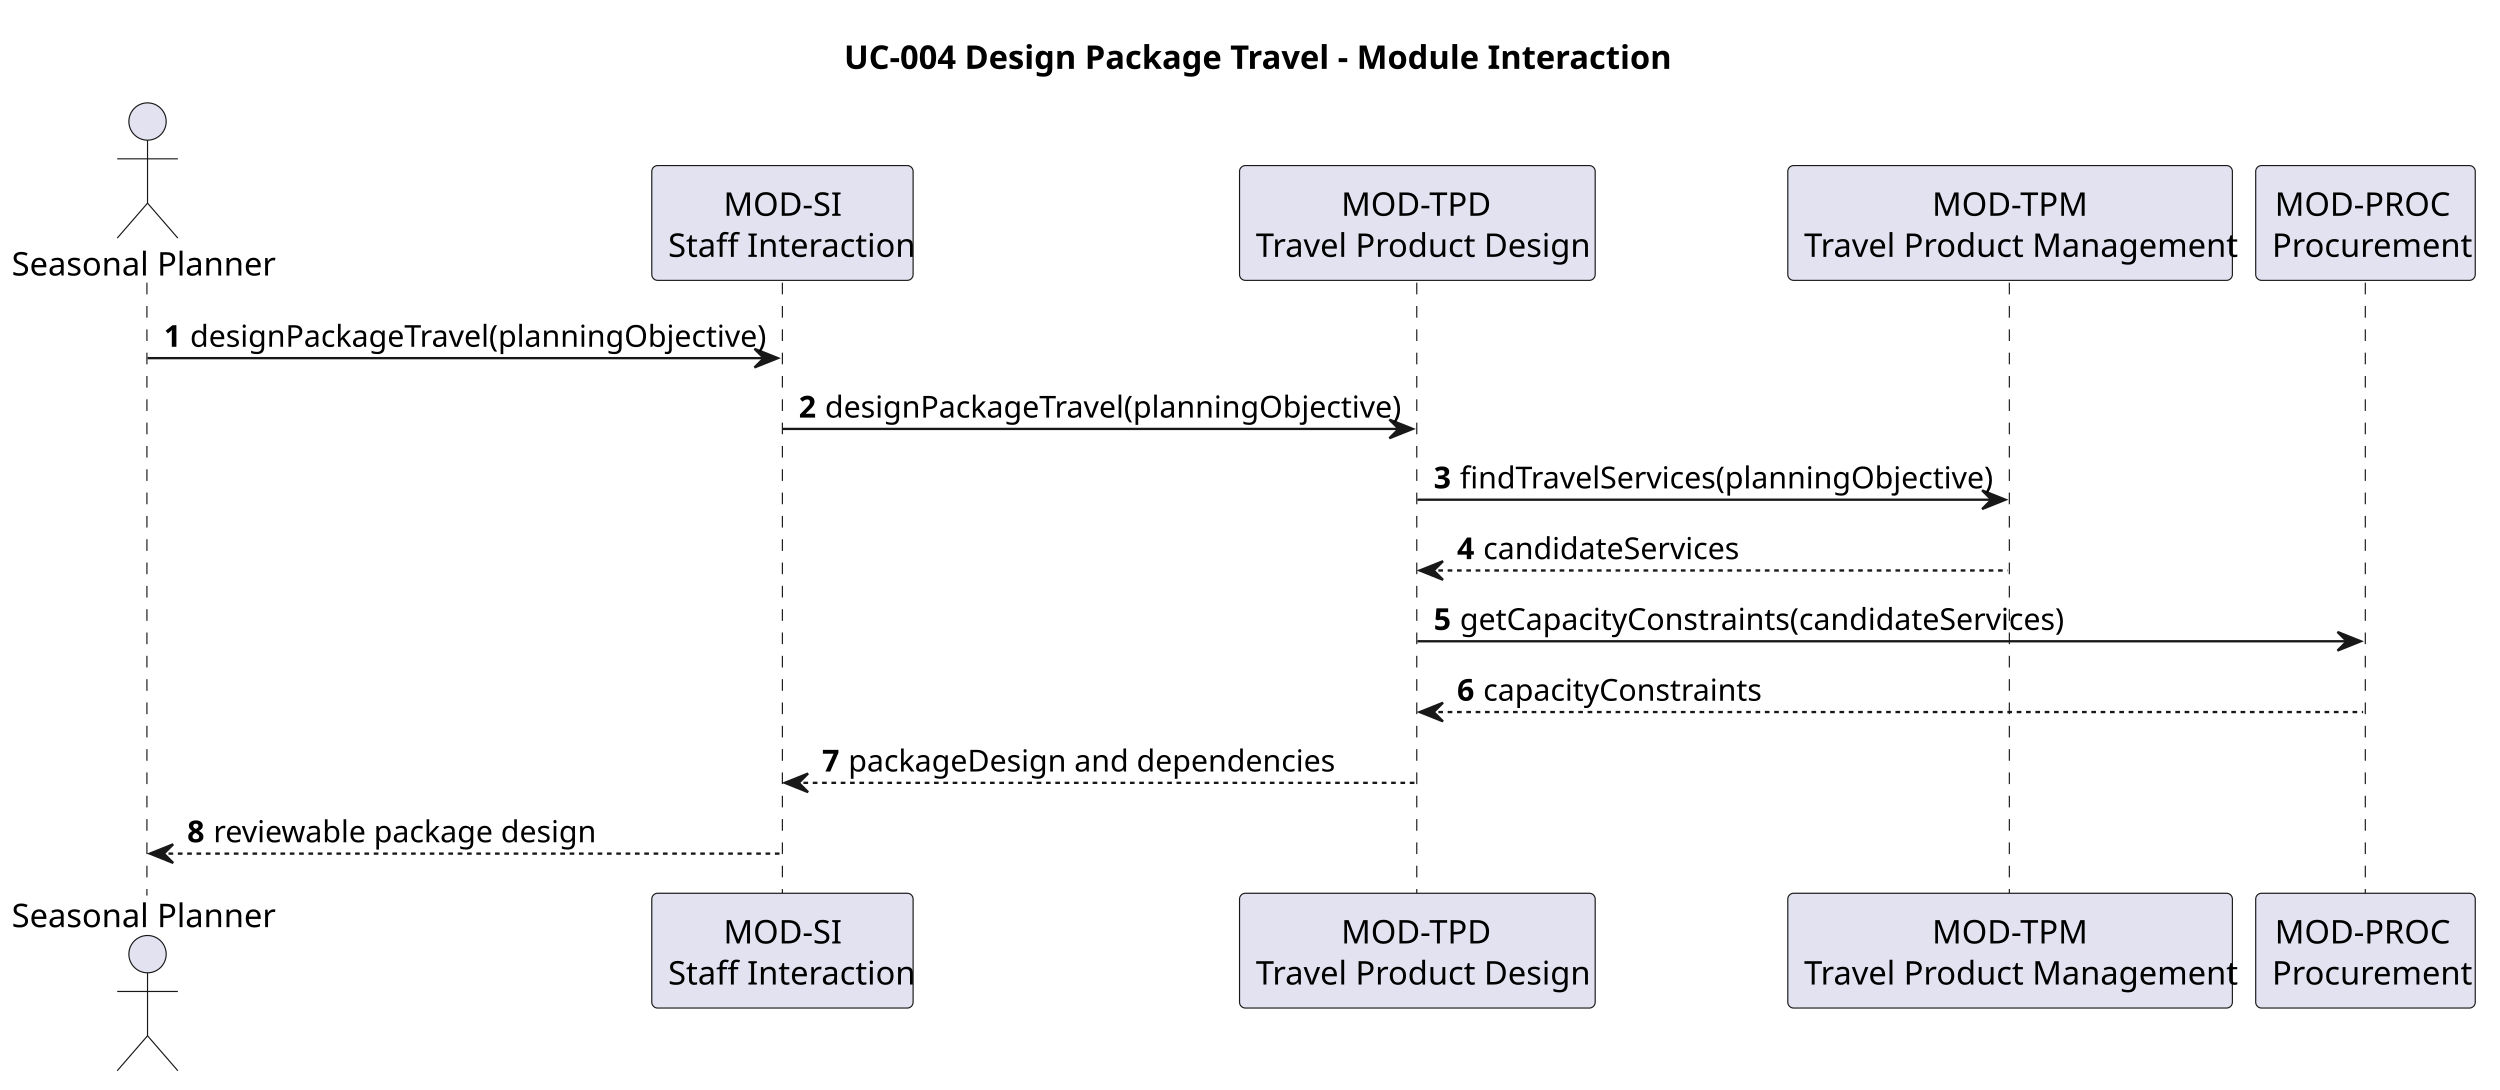
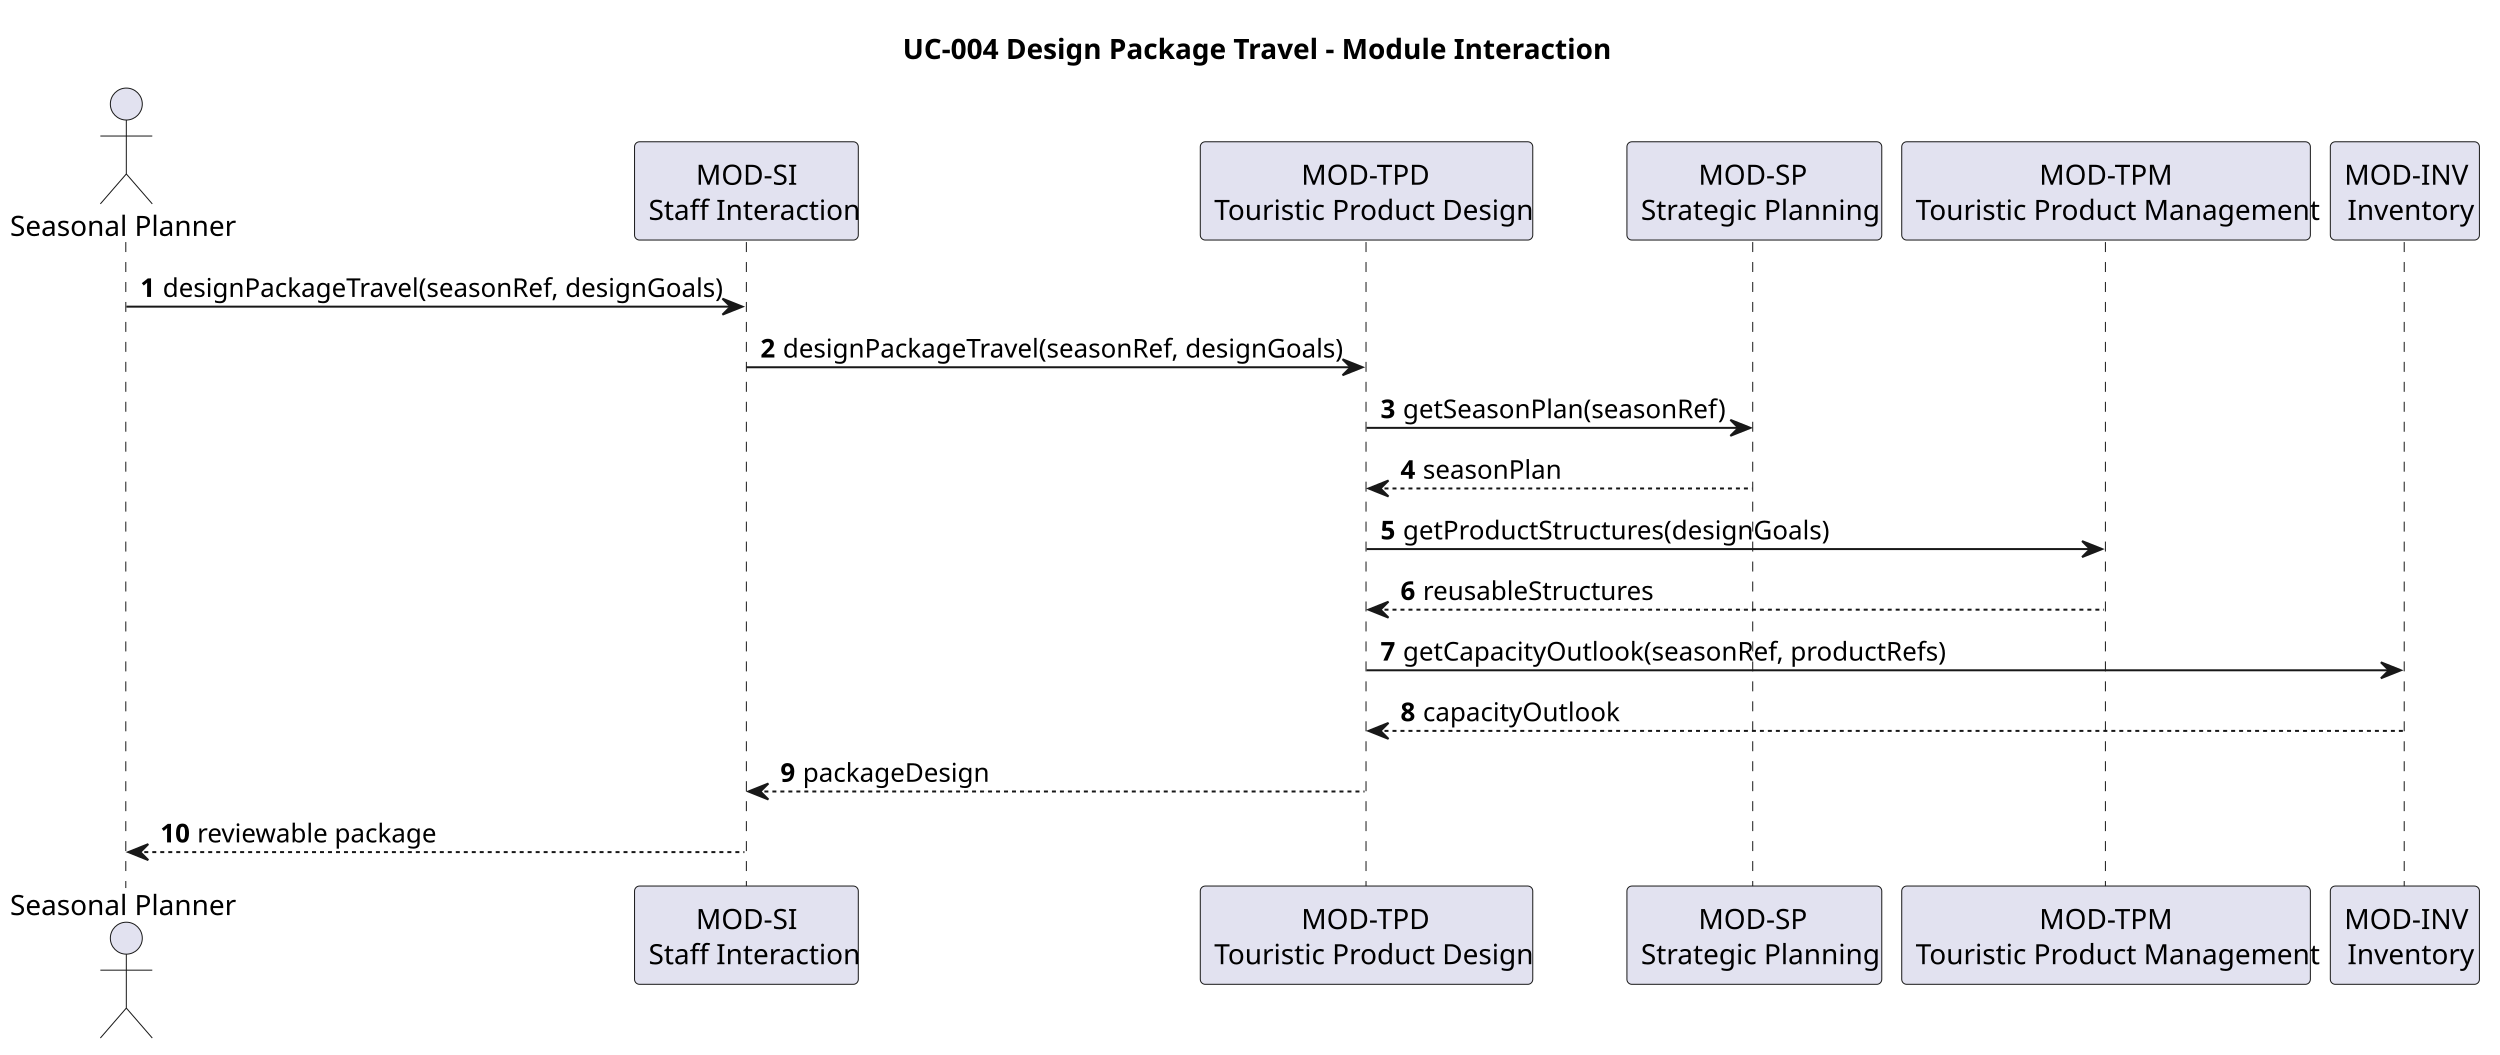
- <svg xmlns="http://www.w3.org/2000/svg" contentStyleType="text/css" data-diagram-type="SEQUENCE" height="467px" preserveAspectRatio="none" style="width:1072px;height:467px;background:#FFFFFF;" version="1.1" viewBox="0 0 1072 467" width="1072px" zoomAndPan="magnify">
+ <svg xmlns="http://www.w3.org/2000/svg" contentStyleType="text/css" data-diagram-type="SEQUENCE" height="528px" preserveAspectRatio="none" style="width:1252px;height:528px;background:#FFFFFF;" version="1.1" viewBox="0 0 1252 528" width="1252px" zoomAndPan="magnify">
  <defs />
  <g>
    <g class="title" data-source-line="1">
-       <text fill="#000000" font-family="sans-serif" font-size="14" font-weight="700" lengthAdjust="spacing" textLength="341.544" x="361.923" y="29.533">UC-004 Design Package Travel - Module Interaction</text>
+       <text fill="#000000" font-family="sans-serif" font-size="14" font-weight="700" lengthAdjust="spacing" textLength="341.544" x="452.074" y="29.533">UC-004 Design Package Travel - Module Interaction</text>
    </g>
    <g class="participant-lifeline" data-entity-uid="part1" data-qualified-name="Planner" data-source-line="3" id="part1-lifeline">
      <g>
-         <rect fill="#000000" fill-opacity="0" height="262.812" width="8" x="59.262" y="121.219" />
-         <line style="stroke:#181818;stroke-width:0.5;stroke-dasharray:5,5;" x1="63" x2="63" y1="121.219" y2="384.031" />
+         <rect fill="#000000" fill-opacity="0" height="323.516" width="8" x="59.262" y="121.219" />
+         <line style="stroke:#181818;stroke-width:0.5;stroke-dasharray:5,5;" x1="63" x2="63" y1="121.219" y2="444.734" />
      </g>
    </g>
    <g class="participant-lifeline" data-entity-uid="part2" data-qualified-name="SI" data-source-line="4" id="part2-lifeline">
      <g>
-         <rect fill="#000000" fill-opacity="0" height="262.812" width="8" x="331.513" y="121.219" />
-         <line style="stroke:#181818;stroke-width:0.5;stroke-dasharray:5,5;" x1="335.486" x2="335.486" y1="121.219" y2="384.031" />
+         <rect fill="#000000" fill-opacity="0" height="323.516" width="8" x="369.809" y="121.219" />
+         <line style="stroke:#181818;stroke-width:0.5;stroke-dasharray:5,5;" x1="373.781" x2="373.781" y1="121.219" y2="444.734" />
      </g>
    </g>
    <g class="participant-lifeline" data-entity-uid="part3" data-qualified-name="TPD" data-source-line="5" id="part3-lifeline">
      <g>
-         <rect fill="#000000" fill-opacity="0" height="262.812" width="8" x="603.765" y="121.219" />
-         <line style="stroke:#181818;stroke-width:0.5;stroke-dasharray:5,5;" x1="607.513" x2="607.513" y1="121.219" y2="384.031" />
+         <rect fill="#000000" fill-opacity="0" height="323.516" width="8" x="680.356" y="121.219" />
+         <line style="stroke:#181818;stroke-width:0.5;stroke-dasharray:5,5;" x1="684.104" x2="684.104" y1="121.219" y2="444.734" />
      </g>
    </g>
-     <g class="participant-lifeline" data-entity-uid="part4" data-qualified-name="TPM" data-source-line="6" id="part4-lifeline">
+     <g class="participant-lifeline" data-entity-uid="part4" data-qualified-name="SP" data-source-line="6" id="part4-lifeline">
      <g>
-         <rect fill="#000000" fill-opacity="0" height="262.812" width="8" x="857.925" y="121.219" />
-         <line style="stroke:#181818;stroke-width:0.5;stroke-dasharray:5,5;" x1="861.605" x2="861.605" y1="121.219" y2="384.031" />
+         <rect fill="#000000" fill-opacity="0" height="323.516" width="8" x="874.575" y="121.219" />
+         <line style="stroke:#181818;stroke-width:0.5;stroke-dasharray:5,5;" x1="877.762" x2="877.762" y1="121.219" y2="444.734" />
      </g>
    </g>
-     <g class="participant-lifeline" data-entity-uid="part5" data-qualified-name="PROC" data-source-line="7" id="part5-lifeline">
+     <g class="participant-lifeline" data-entity-uid="part5" data-qualified-name="TPM" data-source-line="7" id="part5-lifeline">
      <g>
-         <rect fill="#000000" fill-opacity="0" height="262.812" width="8" x="1010.318" y="121.219" />
-         <line style="stroke:#181818;stroke-width:0.5;stroke-dasharray:5,5;" x1="1014.246" x2="1014.246" y1="121.219" y2="384.031" />
+         <rect fill="#000000" fill-opacity="0" height="323.516" width="8" x="1050.709" y="121.219" />
+         <line style="stroke:#181818;stroke-width:0.5;stroke-dasharray:5,5;" x1="1054.389" x2="1054.389" y1="121.219" y2="444.734" />
+       </g>
+     </g>
+     <g class="participant-lifeline" data-entity-uid="part6" data-qualified-name="INV" data-source-line="8" id="part6-lifeline">
+       <g>
+         <rect fill="#000000" fill-opacity="0" height="323.516" width="8" x="1200.36" y="121.219" />
+         <line style="stroke:#181818;stroke-width:0.5;stroke-dasharray:5,5;" x1="1204.029" x2="1204.029" y1="121.219" y2="444.734" />
      </g>
    </g>
    <g class="participant participant-head" data-entity-uid="part1" data-qualified-name="Planner" data-source-line="3" id="part1-head">
      <text fill="#000000" font-family="sans-serif" font-size="14" lengthAdjust="spacing" textLength="110.523" x="5" y="118.143">Seasonal Planner</text>
      <ellipse cx="63.262" cy="52.109" fill="#E2E2F0" rx="8" ry="8" style="stroke:#181818;stroke-width:0.5;" />
      <path d="M63.262,60.109 L63.262,87.109 M50.262,68.109 L76.262,68.109 M63.262,87.109 L50.262,102.109 M63.262,87.109 L76.262,102.109" fill="none" style="stroke:#181818;stroke-width:0.5;" />
    </g>
    <g class="participant participant-tail" data-entity-uid="part1" data-qualified-name="Planner" data-source-line="3" id="part1-tail">
-       <text fill="#000000" font-family="sans-serif" font-size="14" lengthAdjust="spacing" textLength="110.523" x="5" y="397.565">Seasonal Planner</text>
-       <ellipse cx="63.262" cy="409.141" fill="#E2E2F0" rx="8" ry="8" style="stroke:#181818;stroke-width:0.5;" />
-       <path d="M63.262,417.141 L63.262,444.141 M50.262,425.141 L76.262,425.141 M63.262,444.141 L50.262,459.141 M63.262,444.141 L76.262,459.141" fill="none" style="stroke:#181818;stroke-width:0.5;" />
+       <text fill="#000000" font-family="sans-serif" font-size="14" lengthAdjust="spacing" textLength="110.523" x="5" y="458.268">Seasonal Planner</text>
+       <ellipse cx="63.262" cy="469.844" fill="#E2E2F0" rx="8" ry="8" style="stroke:#181818;stroke-width:0.5;" />
+       <path d="M63.262,477.844 L63.262,504.844 M50.262,485.844 L76.262,485.844 M63.262,504.844 L50.262,519.844 M63.262,504.844 L76.262,519.844" fill="none" style="stroke:#181818;stroke-width:0.5;" />
    </g>
    <g class="participant participant-head" data-entity-uid="part2" data-qualified-name="SI" data-source-line="4" id="part2-head">
-       <rect fill="#E2E2F0" height="49.219" rx="2.5" ry="2.5" style="stroke:#181818;stroke-width:0.5;" width="112.055" x="279.486" y="71" />
-       <text fill="#000000" font-family="sans-serif" font-size="14" lengthAdjust="spacing" textLength="50.552" x="310.237" y="92.533">MOD-SI</text>
-       <text fill="#000000" font-family="sans-serif" font-size="14" lengthAdjust="spacing" textLength="98.055" x="286.486" y="110.143">Staff Interaction</text>
+       <rect fill="#E2E2F0" height="49.219" rx="2.5" ry="2.5" style="stroke:#181818;stroke-width:0.5;" width="112.055" x="317.781" y="71" />
+       <text fill="#000000" font-family="sans-serif" font-size="14" lengthAdjust="spacing" textLength="50.552" x="348.533" y="92.533">MOD-SI</text>
+       <text fill="#000000" font-family="sans-serif" font-size="14" lengthAdjust="spacing" textLength="98.055" x="324.781" y="110.143">Staff Interaction</text>
    </g>
    <g class="participant participant-tail" data-entity-uid="part2" data-qualified-name="SI" data-source-line="4" id="part2-tail">
-       <rect fill="#E2E2F0" height="49.219" rx="2.5" ry="2.5" style="stroke:#181818;stroke-width:0.5;" width="112.055" x="279.486" y="383.031" />
-       <text fill="#000000" font-family="sans-serif" font-size="14" lengthAdjust="spacing" textLength="50.552" x="310.237" y="404.565">MOD-SI</text>
-       <text fill="#000000" font-family="sans-serif" font-size="14" lengthAdjust="spacing" textLength="98.055" x="286.486" y="422.174">Staff Interaction</text>
+       <rect fill="#E2E2F0" height="49.219" rx="2.5" ry="2.5" style="stroke:#181818;stroke-width:0.5;" width="112.055" x="317.781" y="443.734" />
+       <text fill="#000000" font-family="sans-serif" font-size="14" lengthAdjust="spacing" textLength="50.552" x="348.533" y="465.268">MOD-SI</text>
+       <text fill="#000000" font-family="sans-serif" font-size="14" lengthAdjust="spacing" textLength="98.055" x="324.781" y="482.877">Staff Interaction</text>
    </g>
    <g class="participant participant-head" data-entity-uid="part3" data-qualified-name="TPD" data-source-line="5" id="part3-head">
-       <rect fill="#E2E2F0" height="49.219" rx="2.5" ry="2.5" style="stroke:#181818;stroke-width:0.5;" width="152.503" x="531.513" y="71" />
-       <text fill="#000000" font-family="sans-serif" font-size="14" lengthAdjust="spacing" textLength="65.324" x="575.102" y="92.533">MOD-TPD</text>
-       <text fill="#000000" font-family="sans-serif" font-size="14" lengthAdjust="spacing" textLength="138.503" x="538.513" y="110.143">Travel Product Design</text>
+       <rect fill="#E2E2F0" height="49.219" rx="2.5" ry="2.5" style="stroke:#181818;stroke-width:0.5;" width="166.503" x="601.104" y="71" />
+       <text fill="#000000" font-family="sans-serif" font-size="14" lengthAdjust="spacing" textLength="65.324" x="651.693" y="92.533">MOD-TPD</text>
+       <text fill="#000000" font-family="sans-serif" font-size="14" lengthAdjust="spacing" textLength="152.503" x="608.104" y="110.143">Touristic Product Design</text>
    </g>
    <g class="participant participant-tail" data-entity-uid="part3" data-qualified-name="TPD" data-source-line="5" id="part3-tail">
-       <rect fill="#E2E2F0" height="49.219" rx="2.5" ry="2.5" style="stroke:#181818;stroke-width:0.5;" width="152.503" x="531.513" y="383.031" />
-       <text fill="#000000" font-family="sans-serif" font-size="14" lengthAdjust="spacing" textLength="65.324" x="575.102" y="404.565">MOD-TPD</text>
-       <text fill="#000000" font-family="sans-serif" font-size="14" lengthAdjust="spacing" textLength="138.503" x="538.513" y="422.174">Travel Product Design</text>
+       <rect fill="#E2E2F0" height="49.219" rx="2.5" ry="2.5" style="stroke:#181818;stroke-width:0.5;" width="166.503" x="601.104" y="443.734" />
+       <text fill="#000000" font-family="sans-serif" font-size="14" lengthAdjust="spacing" textLength="65.324" x="651.693" y="465.268">MOD-TPD</text>
+       <text fill="#000000" font-family="sans-serif" font-size="14" lengthAdjust="spacing" textLength="152.503" x="608.104" y="482.877">Touristic Product Design</text>
    </g>
-     <g class="participant participant-head" data-entity-uid="part4" data-qualified-name="TPM" data-source-line="6" id="part4-head">
-       <rect fill="#E2E2F0" height="49.219" rx="2.5" ry="2.5" style="stroke:#181818;stroke-width:0.5;" width="190.641" x="766.605" y="71" />
-       <text fill="#000000" font-family="sans-serif" font-size="14" lengthAdjust="spacing" textLength="66.876" x="828.487" y="92.533">MOD-TPM</text>
-       <text fill="#000000" font-family="sans-serif" font-size="14" lengthAdjust="spacing" textLength="176.641" x="773.605" y="110.143">Travel Product Management</text>
+     <g class="participant participant-head" data-entity-uid="part4" data-qualified-name="SP" data-source-line="6" id="part4-head">
+       <rect fill="#E2E2F0" height="49.219" rx="2.5" ry="2.5" style="stroke:#181818;stroke-width:0.5;" width="127.627" x="814.762" y="71" />
+       <text fill="#000000" font-family="sans-serif" font-size="14" lengthAdjust="spacing" textLength="56" x="850.575" y="92.533">MOD-SP</text>
+       <text fill="#000000" font-family="sans-serif" font-size="14" lengthAdjust="spacing" textLength="113.627" x="821.762" y="110.143">Strategic Planning</text>
    </g>
-     <g class="participant participant-tail" data-entity-uid="part4" data-qualified-name="TPM" data-source-line="6" id="part4-tail">
-       <rect fill="#E2E2F0" height="49.219" rx="2.5" ry="2.5" style="stroke:#181818;stroke-width:0.5;" width="190.641" x="766.605" y="383.031" />
-       <text fill="#000000" font-family="sans-serif" font-size="14" lengthAdjust="spacing" textLength="66.876" x="828.487" y="404.565">MOD-TPM</text>
-       <text fill="#000000" font-family="sans-serif" font-size="14" lengthAdjust="spacing" textLength="176.641" x="773.605" y="422.174">Travel Product Management</text>
+     <g class="participant participant-tail" data-entity-uid="part4" data-qualified-name="SP" data-source-line="6" id="part4-tail">
+       <rect fill="#E2E2F0" height="49.219" rx="2.5" ry="2.5" style="stroke:#181818;stroke-width:0.5;" width="127.627" x="814.762" y="443.734" />
+       <text fill="#000000" font-family="sans-serif" font-size="14" lengthAdjust="spacing" textLength="56" x="850.575" y="465.268">MOD-SP</text>
+       <text fill="#000000" font-family="sans-serif" font-size="14" lengthAdjust="spacing" textLength="113.627" x="821.762" y="482.877">Strategic Planning</text>
    </g>
-     <g class="participant participant-head" data-entity-uid="part5" data-qualified-name="PROC" data-source-line="7" id="part5-head">
-       <rect fill="#E2E2F0" height="49.219" rx="2.5" ry="2.5" style="stroke:#181818;stroke-width:0.5;" width="94.144" x="967.246" y="71" />
-       <text fill="#000000" font-family="sans-serif" font-size="14" lengthAdjust="spacing" textLength="77.772" x="975.432" y="92.533">MOD-PROC</text>
-       <text fill="#000000" font-family="sans-serif" font-size="14" lengthAdjust="spacing" textLength="80.144" x="974.246" y="110.143">Procurement</text>
+     <g class="participant participant-head" data-entity-uid="part5" data-qualified-name="TPM" data-source-line="7" id="part5-head">
+       <rect fill="#E2E2F0" height="49.219" rx="2.5" ry="2.5" style="stroke:#181818;stroke-width:0.5;" width="204.641" x="952.389" y="71" />
+       <text fill="#000000" font-family="sans-serif" font-size="14" lengthAdjust="spacing" textLength="66.876" x="1021.271" y="92.533">MOD-TPM</text>
+       <text fill="#000000" font-family="sans-serif" font-size="14" lengthAdjust="spacing" textLength="190.641" x="959.389" y="110.143">Touristic Product Management</text>
    </g>
-     <g class="participant participant-tail" data-entity-uid="part5" data-qualified-name="PROC" data-source-line="7" id="part5-tail">
-       <rect fill="#E2E2F0" height="49.219" rx="2.5" ry="2.5" style="stroke:#181818;stroke-width:0.5;" width="94.144" x="967.246" y="383.031" />
-       <text fill="#000000" font-family="sans-serif" font-size="14" lengthAdjust="spacing" textLength="77.772" x="975.432" y="404.565">MOD-PROC</text>
-       <text fill="#000000" font-family="sans-serif" font-size="14" lengthAdjust="spacing" textLength="80.144" x="974.246" y="422.174">Procurement</text>
+     <g class="participant participant-tail" data-entity-uid="part5" data-qualified-name="TPM" data-source-line="7" id="part5-tail">
+       <rect fill="#E2E2F0" height="49.219" rx="2.5" ry="2.5" style="stroke:#181818;stroke-width:0.5;" width="204.641" x="952.389" y="443.734" />
+       <text fill="#000000" font-family="sans-serif" font-size="14" lengthAdjust="spacing" textLength="66.876" x="1021.271" y="465.268">MOD-TPM</text>
+       <text fill="#000000" font-family="sans-serif" font-size="14" lengthAdjust="spacing" textLength="190.641" x="959.389" y="482.877">Touristic Product Management</text>
    </g>
-     <g class="message" data-entity-1="part1" data-entity-2="part2" data-source-line="9" id="msg1">
-       <polygon fill="#181818" points="323.513,149.57,333.513,153.57,323.513,157.57,327.513,153.57" style="stroke:#181818;stroke-width:1;" />
-       <line style="stroke:#181818;stroke-width:1;" x1="63.262" x2="329.513" y1="153.57" y2="153.57" />
+     <g class="participant participant-head" data-entity-uid="part6" data-qualified-name="INV" data-source-line="8" id="part6-head">
+       <rect fill="#E2E2F0" height="49.219" rx="2.5" ry="2.5" style="stroke:#181818;stroke-width:0.5;" width="74.662" x="1167.029" y="71" />
+       <text fill="#000000" font-family="sans-serif" font-size="14" lengthAdjust="spacing" textLength="60.662" x="1174.029" y="92.533">MOD-INV</text>
+       <text fill="#000000" font-family="sans-serif" font-size="14" lengthAdjust="spacing" textLength="57.586" x="1175.567" y="110.143">Inventory</text>
+     </g>
+     <g class="participant participant-tail" data-entity-uid="part6" data-qualified-name="INV" data-source-line="8" id="part6-tail">
+       <rect fill="#E2E2F0" height="49.219" rx="2.5" ry="2.5" style="stroke:#181818;stroke-width:0.5;" width="74.662" x="1167.029" y="443.734" />
+       <text fill="#000000" font-family="sans-serif" font-size="14" lengthAdjust="spacing" textLength="60.662" x="1174.029" y="465.268">MOD-INV</text>
+       <text fill="#000000" font-family="sans-serif" font-size="14" lengthAdjust="spacing" textLength="57.586" x="1175.567" y="482.877">Inventory</text>
+     </g>
+     <g class="message" data-entity-1="part1" data-entity-2="part2" data-source-line="10" id="msg1">
+       <polygon fill="#181818" points="361.809,149.57,371.809,153.57,361.809,157.57,365.809,153.57" style="stroke:#181818;stroke-width:1;" />
+       <line style="stroke:#181818;stroke-width:1;" x1="63.262" x2="367.809" y1="153.57" y2="153.57" />
      <text fill="#000000" font-family="sans-serif" font-size="13" font-weight="700" lengthAdjust="spacing" textLength="7.23" x="70.262" y="148.714">1</text>
-       <text fill="#000000" font-family="sans-serif" font-size="13" lengthAdjust="spacing" textLength="237.022" x="81.492" y="148.714">designPackageTravel(planningObjective)</text>
+       <text fill="#000000" font-family="sans-serif" font-size="13" lengthAdjust="spacing" textLength="275.317" x="81.492" y="148.714">designPackageTravel(seasonRef, designGoals)</text>
    </g>
-     <g class="message" data-entity-1="part2" data-entity-2="part3" data-source-line="10" id="msg2">
-       <polygon fill="#181818" points="595.765,179.922,605.765,183.922,595.765,187.922,599.765,183.922" style="stroke:#181818;stroke-width:1;" />
-       <line style="stroke:#181818;stroke-width:1;" x1="335.513" x2="601.765" y1="183.922" y2="183.922" />
-       <text fill="#000000" font-family="sans-serif" font-size="13" font-weight="700" lengthAdjust="spacing" textLength="7.23" x="342.513" y="179.065">2</text>
-       <text fill="#000000" font-family="sans-serif" font-size="13" lengthAdjust="spacing" textLength="237.022" x="353.743" y="179.065">designPackageTravel(planningObjective)</text>
+     <g class="message" data-entity-1="part2" data-entity-2="part3" data-source-line="11" id="msg2">
+       <polygon fill="#181818" points="672.356,179.922,682.356,183.922,672.356,187.922,676.356,183.922" style="stroke:#181818;stroke-width:1;" />
+       <line style="stroke:#181818;stroke-width:1;" x1="373.809" x2="678.356" y1="183.922" y2="183.922" />
+       <text fill="#000000" font-family="sans-serif" font-size="13" font-weight="700" lengthAdjust="spacing" textLength="7.23" x="380.809" y="179.065">2</text>
+       <text fill="#000000" font-family="sans-serif" font-size="13" lengthAdjust="spacing" textLength="275.317" x="392.039" y="179.065">designPackageTravel(seasonRef, designGoals)</text>
    </g>
-     <g class="message" data-entity-1="part3" data-entity-2="part4" data-source-line="11" id="msg3">
-       <polygon fill="#181818" points="849.925,210.273,859.925,214.273,849.925,218.273,853.925,214.273" style="stroke:#181818;stroke-width:1;" />
-       <line style="stroke:#181818;stroke-width:1;" x1="607.765" x2="855.925" y1="214.273" y2="214.273" />
-       <text fill="#000000" font-family="sans-serif" font-size="13" font-weight="700" lengthAdjust="spacing" textLength="7.23" x="614.765" y="209.417">3</text>
-       <text fill="#000000" font-family="sans-serif" font-size="13" lengthAdjust="spacing" textLength="218.931" x="625.995" y="209.417">findTravelServices(planningObjective)</text>
+     <g class="message" data-entity-1="part3" data-entity-2="part4" data-source-line="12" id="msg3">
+       <polygon fill="#181818" points="866.575,210.273,876.575,214.273,866.575,218.273,870.575,214.273" style="stroke:#181818;stroke-width:1;" />
+       <line style="stroke:#181818;stroke-width:1;" x1="684.356" x2="872.575" y1="214.273" y2="214.273" />
+       <text fill="#000000" font-family="sans-serif" font-size="13" font-weight="700" lengthAdjust="spacing" textLength="7.23" x="691.356" y="209.417">3</text>
+       <text fill="#000000" font-family="sans-serif" font-size="13" lengthAdjust="spacing" textLength="158.99" x="702.585" y="209.417">getSeasonPlan(seasonRef)</text>
    </g>
-     <g class="message" data-entity-1="part4" data-entity-2="part3" data-source-line="12" id="msg4">
-       <polygon fill="#181818" points="618.765,240.625,608.765,244.625,618.765,248.625,614.765,244.625" style="stroke:#181818;stroke-width:1;" />
-       <line style="stroke:#181818;stroke-width:1;stroke-dasharray:2,2;" x1="612.765" x2="860.925" y1="244.625" y2="244.625" />
-       <text fill="#000000" font-family="sans-serif" font-size="13" font-weight="700" lengthAdjust="spacing" textLength="7.23" x="624.765" y="239.769">4</text>
-       <text fill="#000000" font-family="sans-serif" font-size="13" lengthAdjust="spacing" textLength="106.228" x="635.995" y="239.769">candidateServices</text>
+     <g class="message" data-entity-1="part4" data-entity-2="part3" data-source-line="13" id="msg4">
+       <polygon fill="#181818" points="695.356,240.625,685.356,244.625,695.356,248.625,691.356,244.625" style="stroke:#181818;stroke-width:1;" />
+       <line style="stroke:#181818;stroke-width:1;stroke-dasharray:2,2;" x1="689.356" x2="877.575" y1="244.625" y2="244.625" />
+       <text fill="#000000" font-family="sans-serif" font-size="13" font-weight="700" lengthAdjust="spacing" textLength="7.23" x="701.356" y="239.769">4</text>
+       <text fill="#000000" font-family="sans-serif" font-size="13" lengthAdjust="spacing" textLength="67.939" x="712.585" y="239.769">seasonPlan</text>
    </g>
-     <g class="message" data-entity-1="part3" data-entity-2="part5" data-source-line="13" id="msg5">
-       <polygon fill="#181818" points="1002.318,270.977,1012.318,274.977,1002.318,278.977,1006.318,274.977" style="stroke:#181818;stroke-width:1;" />
-       <line style="stroke:#181818;stroke-width:1;" x1="607.765" x2="1008.318" y1="274.977" y2="274.977" />
-       <text fill="#000000" font-family="sans-serif" font-size="13" font-weight="700" lengthAdjust="spacing" textLength="7.23" x="614.765" y="270.12">5</text>
-       <text fill="#000000" font-family="sans-serif" font-size="13" lengthAdjust="spacing" textLength="249.285" x="625.995" y="270.12">getCapacityConstraints(candidateServices)</text>
+     <g class="message" data-entity-1="part3" data-entity-2="part5" data-source-line="14" id="msg5">
+       <polygon fill="#181818" points="1042.709,270.977,1052.709,274.977,1042.709,278.977,1046.709,274.977" style="stroke:#181818;stroke-width:1;" />
+       <line style="stroke:#181818;stroke-width:1;" x1="684.356" x2="1048.709" y1="274.977" y2="274.977" />
+       <text fill="#000000" font-family="sans-serif" font-size="13" font-weight="700" lengthAdjust="spacing" textLength="7.23" x="691.356" y="270.12">5</text>
+       <text fill="#000000" font-family="sans-serif" font-size="13" lengthAdjust="spacing" textLength="203.042" x="702.585" y="270.12">getProductStructures(designGoals)</text>
    </g>
-     <g class="message" data-entity-1="part5" data-entity-2="part3" data-source-line="14" id="msg6">
-       <polygon fill="#181818" points="618.765,301.328,608.765,305.328,618.765,309.328,614.765,305.328" style="stroke:#181818;stroke-width:1;" />
-       <line style="stroke:#181818;stroke-width:1;stroke-dasharray:2,2;" x1="612.765" x2="1013.318" y1="305.328" y2="305.328" />
-       <text fill="#000000" font-family="sans-serif" font-size="13" font-weight="700" lengthAdjust="spacing" textLength="7.23" x="624.765" y="300.472">6</text>
-       <text fill="#000000" font-family="sans-serif" font-size="13" lengthAdjust="spacing" textLength="113.439" x="635.995" y="300.472">capacityConstraints</text>
+     <g class="message" data-entity-1="part5" data-entity-2="part3" data-source-line="15" id="msg6">
+       <polygon fill="#181818" points="695.356,301.328,685.356,305.328,695.356,309.328,691.356,305.328" style="stroke:#181818;stroke-width:1;" />
+       <line style="stroke:#181818;stroke-width:1;stroke-dasharray:2,2;" x1="689.356" x2="1053.709" y1="305.328" y2="305.328" />
+       <text fill="#000000" font-family="sans-serif" font-size="13" font-weight="700" lengthAdjust="spacing" textLength="7.23" x="701.356" y="300.472">6</text>
+       <text fill="#000000" font-family="sans-serif" font-size="13" lengthAdjust="spacing" textLength="109.11" x="712.585" y="300.472">reusableStructures</text>
    </g>
-     <g class="message" data-entity-1="part3" data-entity-2="part2" data-source-line="15" id="msg7">
-       <polygon fill="#181818" points="346.513,331.68,336.513,335.68,346.513,339.68,342.513,335.68" style="stroke:#181818;stroke-width:1;" />
-       <line style="stroke:#181818;stroke-width:1;stroke-dasharray:2,2;" x1="340.513" x2="606.765" y1="335.68" y2="335.68" />
-       <text fill="#000000" font-family="sans-serif" font-size="13" font-weight="700" lengthAdjust="spacing" textLength="7.23" x="352.513" y="330.823">7</text>
-       <text fill="#000000" font-family="sans-serif" font-size="13" lengthAdjust="spacing" textLength="199.488" x="363.743" y="330.823">packageDesign and dependencies</text>
+     <g class="message" data-entity-1="part3" data-entity-2="part6" data-source-line="16" id="msg7">
+       <polygon fill="#181818" points="1192.36,331.68,1202.36,335.68,1192.36,339.68,1196.36,335.68" style="stroke:#181818;stroke-width:1;" />
+       <line style="stroke:#181818;stroke-width:1;" x1="684.356" x2="1198.36" y1="335.68" y2="335.68" />
+       <text fill="#000000" font-family="sans-serif" font-size="13" font-weight="700" lengthAdjust="spacing" textLength="7.23" x="691.356" y="330.823">7</text>
+       <text fill="#000000" font-family="sans-serif" font-size="13" lengthAdjust="spacing" textLength="261.574" x="702.585" y="330.823">getCapacityOutlook(seasonRef, productRefs)</text>
    </g>
-     <g class="message" data-entity-1="part2" data-entity-2="part1" data-source-line="16" id="msg8">
-       <polygon fill="#181818" points="74.262,362.031,64.262,366.031,74.262,370.031,70.262,366.031" style="stroke:#181818;stroke-width:1;" />
-       <line style="stroke:#181818;stroke-width:1;stroke-dasharray:2,2;" x1="68.262" x2="334.513" y1="366.031" y2="366.031" />
-       <text fill="#000000" font-family="sans-serif" font-size="13" font-weight="700" lengthAdjust="spacing" textLength="7.23" x="80.262" y="361.175">8</text>
-       <text fill="#000000" font-family="sans-serif" font-size="13" lengthAdjust="spacing" textLength="156.825" x="91.492" y="361.175">reviewable package design</text>
+     <g class="message" data-entity-1="part6" data-entity-2="part3" data-source-line="17" id="msg8">
+       <polygon fill="#181818" points="695.356,362.031,685.356,366.031,695.356,370.031,691.356,366.031" style="stroke:#181818;stroke-width:1;" />
+       <line style="stroke:#181818;stroke-width:1;stroke-dasharray:2,2;" x1="689.356" x2="1203.36" y1="366.031" y2="366.031" />
+       <text fill="#000000" font-family="sans-serif" font-size="13" font-weight="700" lengthAdjust="spacing" textLength="7.23" x="701.356" y="361.175">8</text>
+       <text fill="#000000" font-family="sans-serif" font-size="13" lengthAdjust="spacing" textLength="92.492" x="712.585" y="361.175">capacityOutlook</text>
+     </g>
+     <g class="message" data-entity-1="part3" data-entity-2="part2" data-source-line="18" id="msg9">
+       <polygon fill="#181818" points="384.809,392.383,374.809,396.383,384.809,400.383,380.809,396.383" style="stroke:#181818;stroke-width:1;" />
+       <line style="stroke:#181818;stroke-width:1;stroke-dasharray:2,2;" x1="378.809" x2="683.356" y1="396.383" y2="396.383" />
+       <text fill="#000000" font-family="sans-serif" font-size="13" font-weight="700" lengthAdjust="spacing" textLength="7.23" x="390.809" y="391.526">9</text>
+       <text fill="#000000" font-family="sans-serif" font-size="13" lengthAdjust="spacing" textLength="89.616" x="402.039" y="391.526">packageDesign</text>
+     </g>
+     <g class="message" data-entity-1="part2" data-entity-2="part1" data-source-line="19" id="msg10">
+       <polygon fill="#181818" points="74.262,422.734,64.262,426.734,74.262,430.734,70.262,426.734" style="stroke:#181818;stroke-width:1;" />
+       <line style="stroke:#181818;stroke-width:1;stroke-dasharray:2,2;" x1="68.262" x2="372.809" y1="426.734" y2="426.734" />
+       <text fill="#000000" font-family="sans-serif" font-size="13" font-weight="700" lengthAdjust="spacing" textLength="14.46" x="80.262" y="421.878">10</text>
+       <text fill="#000000" font-family="sans-serif" font-size="13" lengthAdjust="spacing" textLength="114.905" x="98.722" y="421.878">reviewable package</text>
    </g>
  </g>
</svg>
